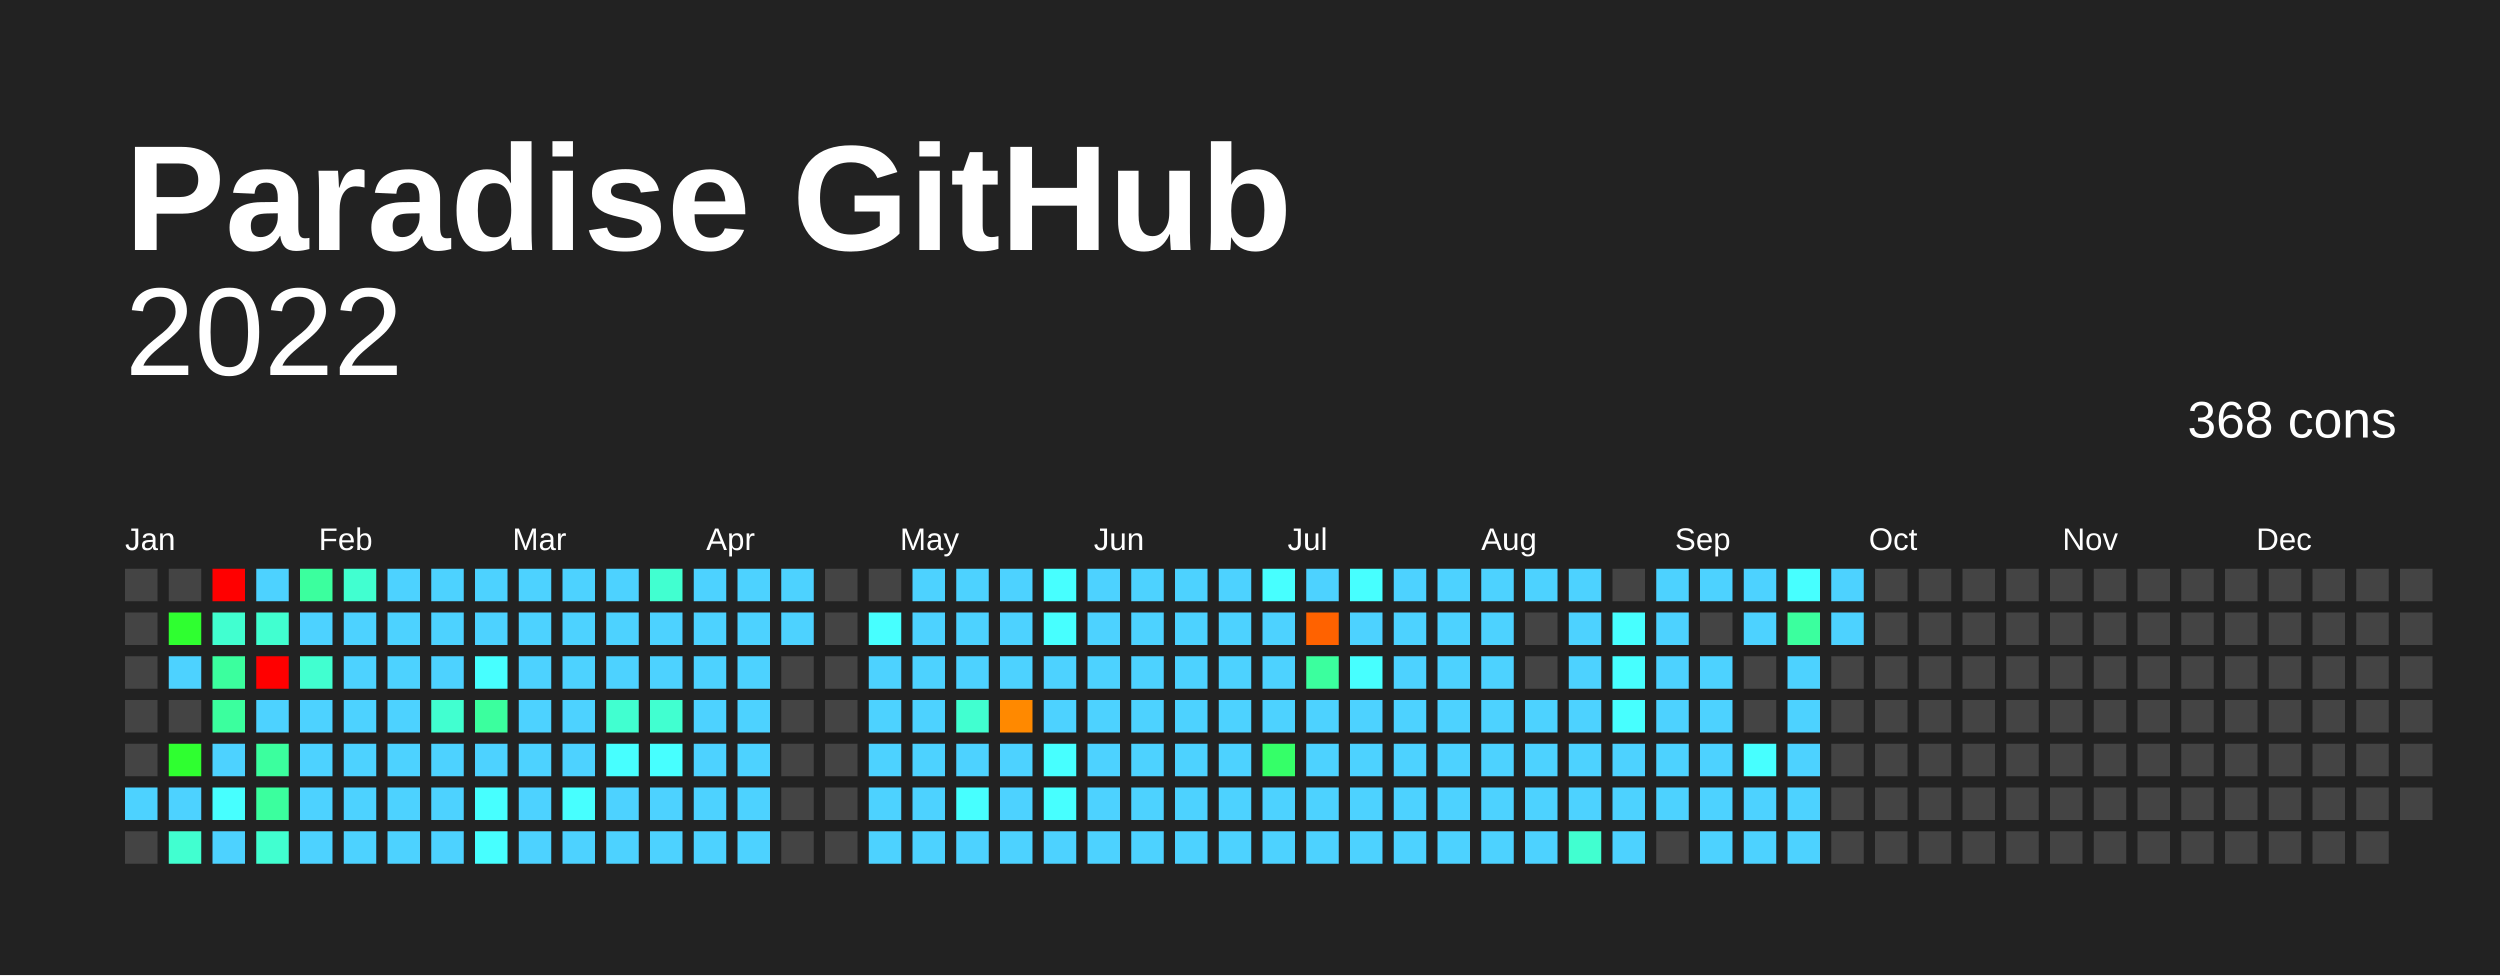
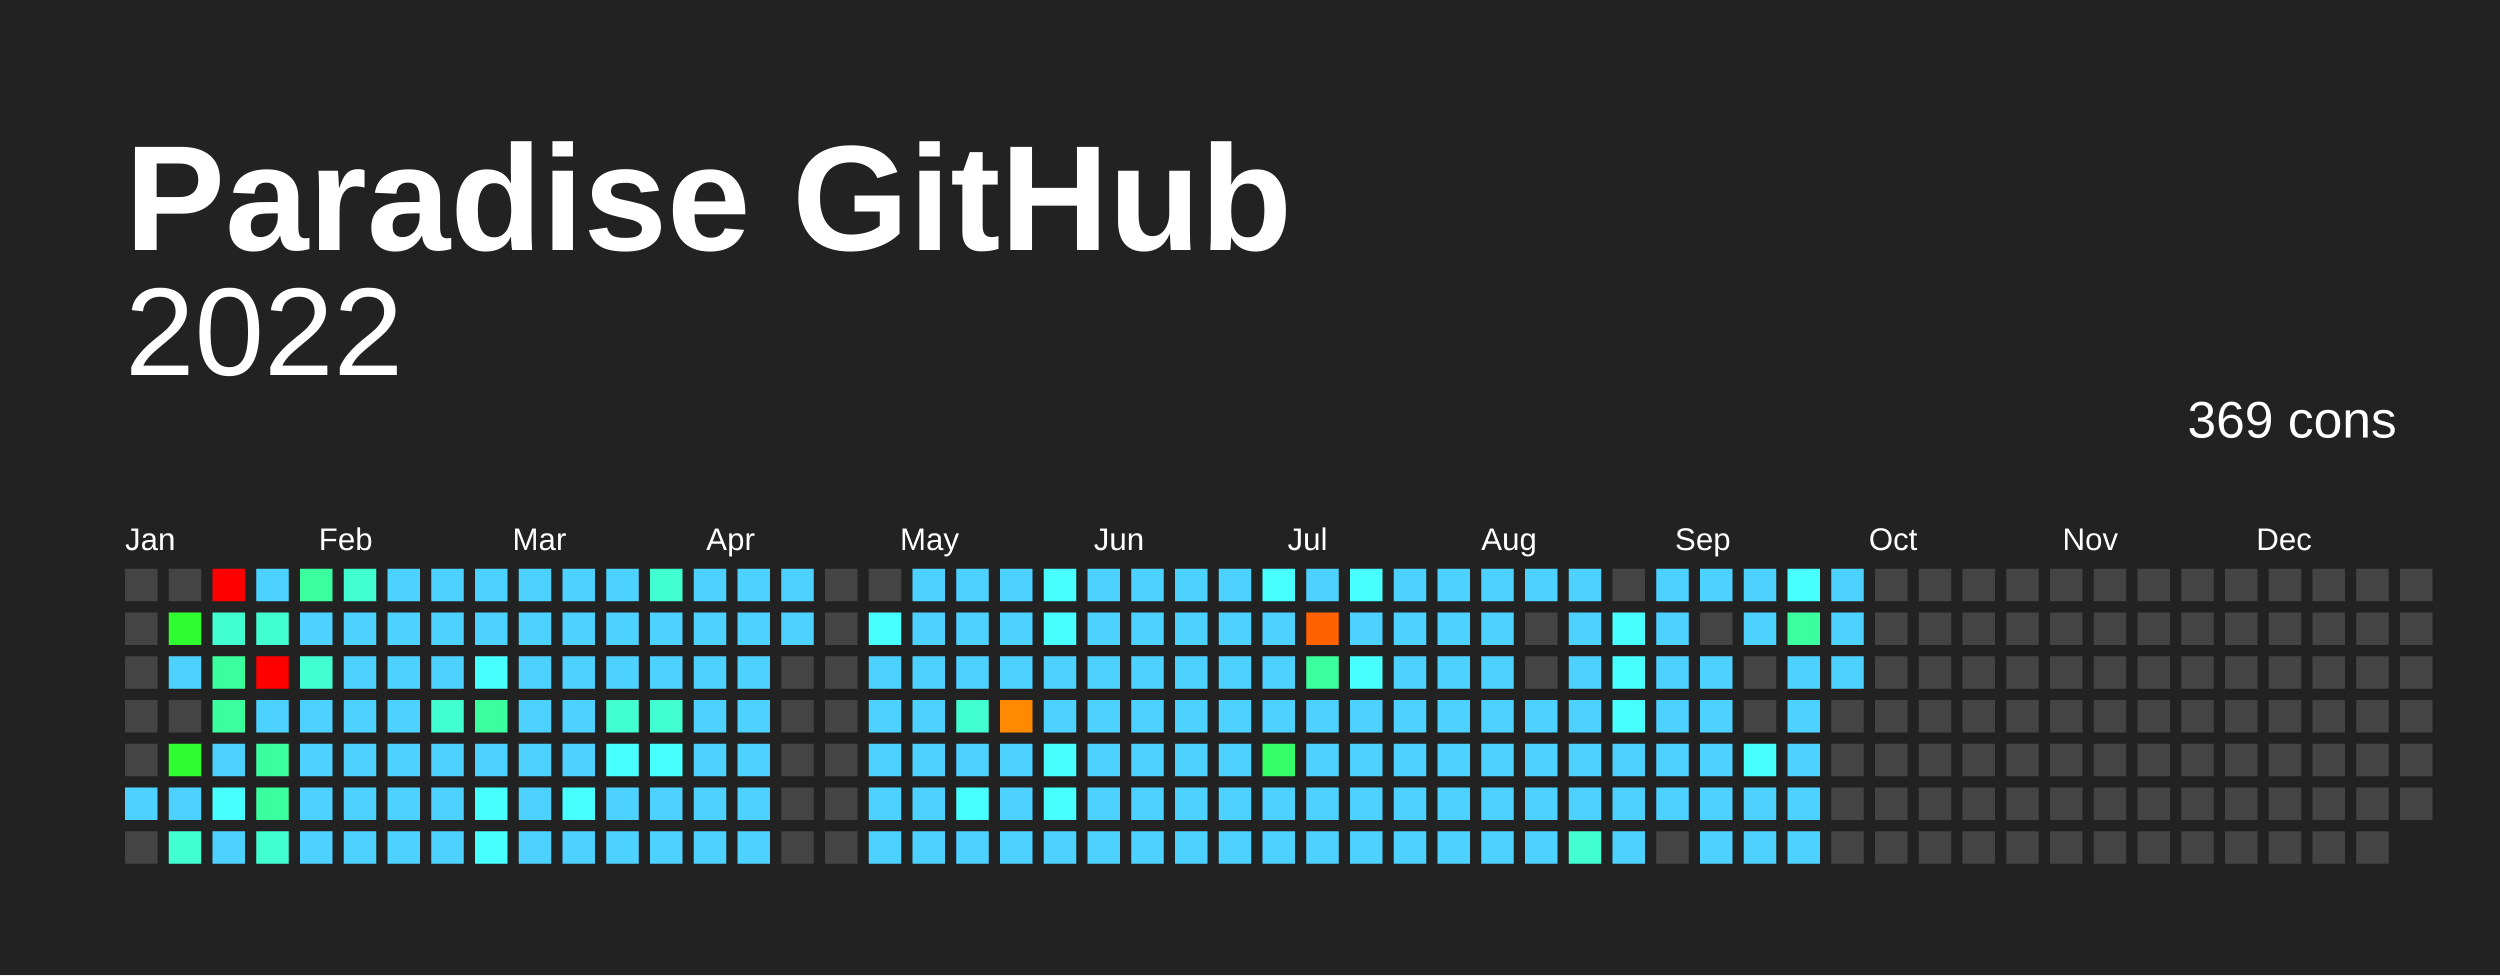
<svg xmlns="http://www.w3.org/2000/svg" baseProfile="full" height="78mm" version="1.1" viewBox="0,0,200,78" width="200mm">
  <defs />
  <rect fill="#222222" height="78" width="200" x="0" y="0" />
  <text fill="#FFFFFF" style="font-size:12px; font-family:Arial; font-weight:bold;" x="10" y="20">Paradise GitHub</text>
  <text alignment-baseline="hanging" fill="#FFFFFF" style="font-size:10.0px; font-family:Arial;" x="10" y="30">2022</text>
-   <text alignment-baseline="hanging" fill="#FFFFFF" style="font-size:4.125px; font-family:Arial;" x="175" y="35">368 cons</text>
+   <text alignment-baseline="hanging" fill="#FFFFFF" style="font-size:4.125px; font-family:Arial;" x="175" y="35">369 cons</text>
  <text fill="#FFFFFF" style="font-size:2.5px; font-family:Arial" x="10.0" y="44">Jan</text>
  <text fill="#FFFFFF" style="font-size:2.5px; font-family:Arial" x="25.5" y="44">Feb</text>
  <text fill="#FFFFFF" style="font-size:2.5px; font-family:Arial" x="41.0" y="44">Mar</text>
  <text fill="#FFFFFF" style="font-size:2.5px; font-family:Arial" x="56.5" y="44">Apr</text>
  <text fill="#FFFFFF" style="font-size:2.5px; font-family:Arial" x="72.0" y="44">May</text>
  <text fill="#FFFFFF" style="font-size:2.5px; font-family:Arial" x="87.5" y="44">Jun</text>
  <text fill="#FFFFFF" style="font-size:2.5px; font-family:Arial" x="103.0" y="44">Jul</text>
  <text fill="#FFFFFF" style="font-size:2.5px; font-family:Arial" x="118.5" y="44">Aug</text>
  <text fill="#FFFFFF" style="font-size:2.5px; font-family:Arial" x="134.0" y="44">Sep</text>
  <text fill="#FFFFFF" style="font-size:2.5px; font-family:Arial" x="149.5" y="44">Oct</text>
  <text fill="#FFFFFF" style="font-size:2.5px; font-family:Arial" x="165.0" y="44">Nov</text>
  <text fill="#FFFFFF" style="font-size:2.5px; font-family:Arial" x="180.5" y="44">Dec</text>
  <rect fill="#444444" height="2.6" width="2.6" x="10.0" y="45.5" />
  <rect fill="#444444" height="2.6" width="2.6" x="10.0" y="49.0" />
  <rect fill="#444444" height="2.6" width="2.6" x="10.0" y="52.5" />
  <rect fill="#444444" height="2.6" width="2.6" x="10.0" y="56.0" />
  <rect fill="#444444" height="2.6" width="2.6" x="10.0" y="59.5" />
  <rect fill="#4dd2ff" height="2.6" width="2.6" x="10.0" y="63.0" />
  <rect fill="#444444" height="2.6" width="2.6" x="10.0" y="66.5" />
  <rect fill="#444444" height="2.6" width="2.6" x="13.5" y="45.5" />
  <rect fill="#2fff30" height="2.6" width="2.6" x="13.5" y="49.0" />
  <rect fill="#4dd2ff" height="2.6" width="2.6" x="13.5" y="52.5" />
  <rect fill="#444444" height="2.6" width="2.6" x="13.5" y="56.0" />
  <rect fill="#2fff30" height="2.6" width="2.6" x="13.5" y="59.5" />
  <rect fill="#4dd2ff" height="2.6" width="2.6" x="13.5" y="63.0" />
  <rect fill="#41ffd0" height="2.6" width="2.6" x="13.5" y="66.5" />
  <rect fill="red" height="2.6" width="2.6" x="17.0" y="45.5" />
  <rect fill="#41ffd0" height="2.6" width="2.6" x="17.0" y="49.0" />
  <rect fill="#3bff9e" height="2.6" width="2.6" x="17.0" y="52.5" />
  <rect fill="#3bff9e" height="2.6" width="2.6" x="17.0" y="56.0" />
  <rect fill="#4dd2ff" height="2.6" width="2.6" x="17.0" y="59.5" />
  <rect fill="#47ffff" height="2.6" width="2.6" x="17.0" y="63.0" />
  <rect fill="#4dd2ff" height="2.6" width="2.6" x="17.0" y="66.5" />
  <rect fill="#4dd2ff" height="2.6" width="2.6" x="20.5" y="45.5" />
  <rect fill="#41ffd0" height="2.6" width="2.6" x="20.5" y="49.0" />
  <rect fill="red" height="2.6" width="2.6" x="20.5" y="52.5" />
  <rect fill="#4dd2ff" height="2.6" width="2.6" x="20.5" y="56.0" />
  <rect fill="#3bff9e" height="2.6" width="2.6" x="20.5" y="59.5" />
  <rect fill="#3bff9e" height="2.6" width="2.6" x="20.5" y="63.0" />
  <rect fill="#41ffd0" height="2.6" width="2.6" x="20.5" y="66.5" />
  <rect fill="#3bff9e" height="2.6" width="2.6" x="24.0" y="45.5" />
  <rect fill="#4dd2ff" height="2.6" width="2.6" x="24.0" y="49.0" />
  <rect fill="#41ffd0" height="2.6" width="2.6" x="24.0" y="52.5" />
  <rect fill="#4dd2ff" height="2.6" width="2.6" x="24.0" y="56.0" />
  <rect fill="#4dd2ff" height="2.6" width="2.6" x="24.0" y="59.5" />
  <rect fill="#4dd2ff" height="2.6" width="2.6" x="24.0" y="63.0" />
  <rect fill="#4dd2ff" height="2.6" width="2.6" x="24.0" y="66.5" />
  <rect fill="#41ffd0" height="2.6" width="2.6" x="27.5" y="45.5" />
  <rect fill="#4dd2ff" height="2.6" width="2.6" x="27.5" y="49.0" />
  <rect fill="#4dd2ff" height="2.6" width="2.6" x="27.5" y="52.5" />
  <rect fill="#4dd2ff" height="2.6" width="2.6" x="27.5" y="56.0" />
  <rect fill="#4dd2ff" height="2.6" width="2.6" x="27.5" y="59.5" />
  <rect fill="#4dd2ff" height="2.6" width="2.6" x="27.5" y="63.0" />
  <rect fill="#4dd2ff" height="2.6" width="2.6" x="27.5" y="66.5" />
  <rect fill="#4dd2ff" height="2.6" width="2.6" x="31.0" y="45.5" />
  <rect fill="#4dd2ff" height="2.6" width="2.6" x="31.0" y="49.0" />
  <rect fill="#4dd2ff" height="2.6" width="2.6" x="31.0" y="52.5" />
  <rect fill="#4dd2ff" height="2.6" width="2.6" x="31.0" y="56.0" />
  <rect fill="#4dd2ff" height="2.6" width="2.6" x="31.0" y="59.5" />
  <rect fill="#4dd2ff" height="2.6" width="2.6" x="31.0" y="63.0" />
  <rect fill="#4dd2ff" height="2.6" width="2.6" x="31.0" y="66.5" />
  <rect fill="#4dd2ff" height="2.6" width="2.6" x="34.5" y="45.5" />
  <rect fill="#4dd2ff" height="2.6" width="2.6" x="34.5" y="49.0" />
  <rect fill="#4dd2ff" height="2.6" width="2.6" x="34.5" y="52.5" />
  <rect fill="#41ffd0" height="2.6" width="2.6" x="34.5" y="56.0" />
  <rect fill="#4dd2ff" height="2.6" width="2.6" x="34.5" y="59.5" />
  <rect fill="#4dd2ff" height="2.6" width="2.6" x="34.5" y="63.0" />
  <rect fill="#4dd2ff" height="2.6" width="2.6" x="34.5" y="66.5" />
  <rect fill="#4dd2ff" height="2.6" width="2.6" x="38.0" y="45.5" />
  <rect fill="#4dd2ff" height="2.6" width="2.6" x="38.0" y="49.0" />
  <rect fill="#47ffff" height="2.6" width="2.6" x="38.0" y="52.5" />
  <rect fill="#3bff9e" height="2.6" width="2.6" x="38.0" y="56.0" />
  <rect fill="#4dd2ff" height="2.6" width="2.6" x="38.0" y="59.5" />
  <rect fill="#47ffff" height="2.6" width="2.6" x="38.0" y="63.0" />
  <rect fill="#47ffff" height="2.6" width="2.6" x="38.0" y="66.5" />
  <rect fill="#4dd2ff" height="2.6" width="2.6" x="41.5" y="45.5" />
  <rect fill="#4dd2ff" height="2.6" width="2.6" x="41.5" y="49.0" />
  <rect fill="#4dd2ff" height="2.6" width="2.6" x="41.5" y="52.5" />
  <rect fill="#4dd2ff" height="2.6" width="2.6" x="41.5" y="56.0" />
  <rect fill="#4dd2ff" height="2.6" width="2.6" x="41.5" y="59.5" />
  <rect fill="#4dd2ff" height="2.6" width="2.6" x="41.5" y="63.0" />
  <rect fill="#4dd2ff" height="2.6" width="2.6" x="41.5" y="66.5" />
  <rect fill="#4dd2ff" height="2.6" width="2.6" x="45.0" y="45.5" />
  <rect fill="#4dd2ff" height="2.6" width="2.6" x="45.0" y="49.0" />
  <rect fill="#4dd2ff" height="2.6" width="2.6" x="45.0" y="52.5" />
  <rect fill="#4dd2ff" height="2.6" width="2.6" x="45.0" y="56.0" />
  <rect fill="#4dd2ff" height="2.6" width="2.6" x="45.0" y="59.5" />
  <rect fill="#47ffff" height="2.6" width="2.6" x="45.0" y="63.0" />
  <rect fill="#4dd2ff" height="2.6" width="2.6" x="45.0" y="66.5" />
  <rect fill="#4dd2ff" height="2.6" width="2.6" x="48.5" y="45.5" />
  <rect fill="#4dd2ff" height="2.6" width="2.6" x="48.5" y="49.0" />
  <rect fill="#4dd2ff" height="2.6" width="2.6" x="48.5" y="52.5" />
  <rect fill="#41ffd0" height="2.6" width="2.6" x="48.5" y="56.0" />
  <rect fill="#47ffff" height="2.6" width="2.6" x="48.5" y="59.5" />
  <rect fill="#4dd2ff" height="2.6" width="2.6" x="48.5" y="63.0" />
  <rect fill="#4dd2ff" height="2.6" width="2.6" x="48.5" y="66.5" />
  <rect fill="#41ffd0" height="2.6" width="2.6" x="52.0" y="45.5" />
  <rect fill="#4dd2ff" height="2.6" width="2.6" x="52.0" y="49.0" />
  <rect fill="#4dd2ff" height="2.6" width="2.6" x="52.0" y="52.5" />
  <rect fill="#41ffd0" height="2.6" width="2.6" x="52.0" y="56.0" />
  <rect fill="#47ffff" height="2.6" width="2.6" x="52.0" y="59.5" />
  <rect fill="#4dd2ff" height="2.6" width="2.6" x="52.0" y="63.0" />
  <rect fill="#4dd2ff" height="2.6" width="2.6" x="52.0" y="66.5" />
  <rect fill="#4dd2ff" height="2.6" width="2.6" x="55.5" y="45.5" />
  <rect fill="#4dd2ff" height="2.6" width="2.6" x="55.5" y="49.0" />
  <rect fill="#4dd2ff" height="2.6" width="2.6" x="55.5" y="52.5" />
  <rect fill="#4dd2ff" height="2.6" width="2.6" x="55.5" y="56.0" />
  <rect fill="#4dd2ff" height="2.6" width="2.6" x="55.5" y="59.5" />
  <rect fill="#4dd2ff" height="2.6" width="2.6" x="55.5" y="63.0" />
  <rect fill="#4dd2ff" height="2.6" width="2.6" x="55.5" y="66.5" />
  <rect fill="#4dd2ff" height="2.6" width="2.6" x="59.0" y="45.5" />
  <rect fill="#4dd2ff" height="2.6" width="2.6" x="59.0" y="49.0" />
  <rect fill="#4dd2ff" height="2.6" width="2.6" x="59.0" y="52.5" />
  <rect fill="#4dd2ff" height="2.6" width="2.6" x="59.0" y="56.0" />
  <rect fill="#4dd2ff" height="2.6" width="2.6" x="59.0" y="59.5" />
  <rect fill="#4dd2ff" height="2.6" width="2.6" x="59.0" y="63.0" />
  <rect fill="#4dd2ff" height="2.6" width="2.6" x="59.0" y="66.5" />
  <rect fill="#4dd2ff" height="2.6" width="2.6" x="62.5" y="45.5" />
  <rect fill="#4dd2ff" height="2.6" width="2.6" x="62.5" y="49.0" />
  <rect fill="#444444" height="2.6" width="2.6" x="62.5" y="52.5" />
  <rect fill="#444444" height="2.6" width="2.6" x="62.5" y="56.0" />
  <rect fill="#444444" height="2.6" width="2.6" x="62.5" y="59.5" />
  <rect fill="#444444" height="2.6" width="2.6" x="62.5" y="63.0" />
  <rect fill="#444444" height="2.6" width="2.6" x="62.5" y="66.5" />
  <rect fill="#444444" height="2.6" width="2.6" x="66.0" y="45.5" />
  <rect fill="#444444" height="2.6" width="2.6" x="66.0" y="49.0" />
  <rect fill="#444444" height="2.6" width="2.6" x="66.0" y="52.5" />
  <rect fill="#444444" height="2.6" width="2.6" x="66.0" y="56.0" />
  <rect fill="#444444" height="2.6" width="2.6" x="66.0" y="59.5" />
  <rect fill="#444444" height="2.6" width="2.6" x="66.0" y="63.0" />
  <rect fill="#444444" height="2.6" width="2.6" x="66.0" y="66.5" />
  <rect fill="#444444" height="2.6" width="2.6" x="69.5" y="45.5" />
  <rect fill="#47ffff" height="2.6" width="2.6" x="69.5" y="49.0" />
  <rect fill="#4dd2ff" height="2.6" width="2.6" x="69.5" y="52.5" />
  <rect fill="#4dd2ff" height="2.6" width="2.6" x="69.5" y="56.0" />
  <rect fill="#4dd2ff" height="2.6" width="2.6" x="69.5" y="59.5" />
  <rect fill="#4dd2ff" height="2.6" width="2.6" x="69.5" y="63.0" />
  <rect fill="#4dd2ff" height="2.6" width="2.6" x="69.5" y="66.5" />
  <rect fill="#4dd2ff" height="2.6" width="2.6" x="73.0" y="45.5" />
  <rect fill="#4dd2ff" height="2.6" width="2.6" x="73.0" y="49.0" />
  <rect fill="#4dd2ff" height="2.6" width="2.6" x="73.0" y="52.5" />
  <rect fill="#4dd2ff" height="2.6" width="2.6" x="73.0" y="56.0" />
  <rect fill="#4dd2ff" height="2.6" width="2.6" x="73.0" y="59.5" />
  <rect fill="#4dd2ff" height="2.6" width="2.6" x="73.0" y="63.0" />
  <rect fill="#4dd2ff" height="2.6" width="2.6" x="73.0" y="66.5" />
  <rect fill="#4dd2ff" height="2.6" width="2.6" x="76.5" y="45.5" />
  <rect fill="#4dd2ff" height="2.6" width="2.6" x="76.5" y="49.0" />
  <rect fill="#4dd2ff" height="2.6" width="2.6" x="76.5" y="52.5" />
  <rect fill="#41ffd0" height="2.6" width="2.6" x="76.5" y="56.0" />
  <rect fill="#4dd2ff" height="2.6" width="2.6" x="76.5" y="59.5" />
  <rect fill="#47ffff" height="2.6" width="2.6" x="76.5" y="63.0" />
  <rect fill="#4dd2ff" height="2.6" width="2.6" x="76.5" y="66.5" />
  <rect fill="#4dd2ff" height="2.6" width="2.6" x="80.0" y="45.5" />
  <rect fill="#4dd2ff" height="2.6" width="2.6" x="80.0" y="49.0" />
  <rect fill="#4dd2ff" height="2.6" width="2.6" x="80.0" y="52.5" />
  <rect fill="#ff8900" height="2.6" width="2.6" x="80.0" y="56.0" />
  <rect fill="#4dd2ff" height="2.6" width="2.6" x="80.0" y="59.5" />
  <rect fill="#4dd2ff" height="2.6" width="2.6" x="80.0" y="63.0" />
  <rect fill="#4dd2ff" height="2.6" width="2.6" x="80.0" y="66.5" />
  <rect fill="#47ffff" height="2.6" width="2.6" x="83.5" y="45.5" />
  <rect fill="#47ffff" height="2.6" width="2.6" x="83.5" y="49.0" />
  <rect fill="#4dd2ff" height="2.6" width="2.6" x="83.5" y="52.5" />
  <rect fill="#4dd2ff" height="2.6" width="2.6" x="83.5" y="56.0" />
  <rect fill="#47ffff" height="2.6" width="2.6" x="83.5" y="59.5" />
  <rect fill="#47ffff" height="2.6" width="2.6" x="83.5" y="63.0" />
  <rect fill="#4dd2ff" height="2.6" width="2.6" x="83.5" y="66.5" />
  <rect fill="#4dd2ff" height="2.6" width="2.6" x="87.0" y="45.5" />
  <rect fill="#4dd2ff" height="2.6" width="2.6" x="87.0" y="49.0" />
  <rect fill="#4dd2ff" height="2.6" width="2.6" x="87.0" y="52.5" />
  <rect fill="#4dd2ff" height="2.6" width="2.6" x="87.0" y="56.0" />
  <rect fill="#4dd2ff" height="2.6" width="2.6" x="87.0" y="59.5" />
  <rect fill="#4dd2ff" height="2.6" width="2.6" x="87.0" y="63.0" />
  <rect fill="#4dd2ff" height="2.6" width="2.6" x="87.0" y="66.5" />
  <rect fill="#4dd2ff" height="2.6" width="2.6" x="90.5" y="45.5" />
  <rect fill="#4dd2ff" height="2.6" width="2.6" x="90.5" y="49.0" />
  <rect fill="#4dd2ff" height="2.6" width="2.6" x="90.5" y="52.5" />
  <rect fill="#4dd2ff" height="2.6" width="2.6" x="90.5" y="56.0" />
  <rect fill="#4dd2ff" height="2.6" width="2.6" x="90.5" y="59.5" />
  <rect fill="#4dd2ff" height="2.6" width="2.6" x="90.5" y="63.0" />
  <rect fill="#4dd2ff" height="2.6" width="2.6" x="90.5" y="66.5" />
  <rect fill="#4dd2ff" height="2.6" width="2.6" x="94.0" y="45.5" />
  <rect fill="#4dd2ff" height="2.6" width="2.6" x="94.0" y="49.0" />
  <rect fill="#4dd2ff" height="2.6" width="2.6" x="94.0" y="52.5" />
  <rect fill="#4dd2ff" height="2.6" width="2.6" x="94.0" y="56.0" />
  <rect fill="#4dd2ff" height="2.6" width="2.6" x="94.0" y="59.5" />
  <rect fill="#4dd2ff" height="2.6" width="2.6" x="94.0" y="63.0" />
  <rect fill="#4dd2ff" height="2.6" width="2.6" x="94.0" y="66.5" />
  <rect fill="#4dd2ff" height="2.6" width="2.6" x="97.5" y="45.5" />
  <rect fill="#4dd2ff" height="2.6" width="2.6" x="97.5" y="49.0" />
  <rect fill="#4dd2ff" height="2.6" width="2.6" x="97.5" y="52.5" />
  <rect fill="#4dd2ff" height="2.6" width="2.6" x="97.5" y="56.0" />
  <rect fill="#4dd2ff" height="2.6" width="2.6" x="97.5" y="59.5" />
  <rect fill="#4dd2ff" height="2.6" width="2.6" x="97.5" y="63.0" />
  <rect fill="#4dd2ff" height="2.6" width="2.6" x="97.5" y="66.5" />
  <rect fill="#47ffff" height="2.6" width="2.6" x="101.0" y="45.5" />
  <rect fill="#4dd2ff" height="2.6" width="2.6" x="101.0" y="49.0" />
  <rect fill="#4dd2ff" height="2.6" width="2.6" x="101.0" y="52.5" />
  <rect fill="#4dd2ff" height="2.6" width="2.6" x="101.0" y="56.0" />
  <rect fill="#35ff68" height="2.6" width="2.6" x="101.0" y="59.5" />
  <rect fill="#4dd2ff" height="2.6" width="2.6" x="101.0" y="63.0" />
  <rect fill="#4dd2ff" height="2.6" width="2.6" x="101.0" y="66.5" />
  <rect fill="#4dd2ff" height="2.6" width="2.6" x="104.5" y="45.5" />
  <rect fill="#ff6200" height="2.6" width="2.6" x="104.5" y="49.0" />
  <rect fill="#3bff9e" height="2.6" width="2.6" x="104.5" y="52.5" />
  <rect fill="#4dd2ff" height="2.6" width="2.6" x="104.5" y="56.0" />
  <rect fill="#4dd2ff" height="2.6" width="2.6" x="104.5" y="59.5" />
  <rect fill="#4dd2ff" height="2.6" width="2.6" x="104.5" y="63.0" />
  <rect fill="#4dd2ff" height="2.6" width="2.6" x="104.5" y="66.5" />
  <rect fill="#47ffff" height="2.6" width="2.6" x="108.0" y="45.5" />
  <rect fill="#4dd2ff" height="2.6" width="2.6" x="108.0" y="49.0" />
  <rect fill="#47ffff" height="2.6" width="2.6" x="108.0" y="52.5" />
  <rect fill="#4dd2ff" height="2.6" width="2.6" x="108.0" y="56.0" />
  <rect fill="#4dd2ff" height="2.6" width="2.6" x="108.0" y="59.5" />
  <rect fill="#4dd2ff" height="2.6" width="2.6" x="108.0" y="63.0" />
  <rect fill="#4dd2ff" height="2.6" width="2.6" x="108.0" y="66.5" />
  <rect fill="#4dd2ff" height="2.6" width="2.6" x="111.5" y="45.5" />
  <rect fill="#4dd2ff" height="2.6" width="2.6" x="111.5" y="49.0" />
  <rect fill="#4dd2ff" height="2.6" width="2.6" x="111.5" y="52.5" />
  <rect fill="#4dd2ff" height="2.6" width="2.6" x="111.5" y="56.0" />
  <rect fill="#4dd2ff" height="2.6" width="2.6" x="111.5" y="59.5" />
  <rect fill="#4dd2ff" height="2.6" width="2.6" x="111.5" y="63.0" />
  <rect fill="#4dd2ff" height="2.6" width="2.6" x="111.5" y="66.5" />
  <rect fill="#4dd2ff" height="2.6" width="2.6" x="115.0" y="45.5" />
  <rect fill="#4dd2ff" height="2.6" width="2.6" x="115.0" y="49.0" />
  <rect fill="#4dd2ff" height="2.6" width="2.6" x="115.0" y="52.5" />
  <rect fill="#4dd2ff" height="2.6" width="2.6" x="115.0" y="56.0" />
  <rect fill="#4dd2ff" height="2.6" width="2.6" x="115.0" y="59.5" />
  <rect fill="#4dd2ff" height="2.6" width="2.6" x="115.0" y="63.0" />
  <rect fill="#4dd2ff" height="2.6" width="2.6" x="115.0" y="66.5" />
  <rect fill="#4dd2ff" height="2.6" width="2.6" x="118.5" y="45.5" />
  <rect fill="#4dd2ff" height="2.6" width="2.6" x="118.5" y="49.0" />
  <rect fill="#4dd2ff" height="2.6" width="2.6" x="118.5" y="52.5" />
  <rect fill="#4dd2ff" height="2.6" width="2.6" x="118.5" y="56.0" />
  <rect fill="#4dd2ff" height="2.6" width="2.6" x="118.5" y="59.5" />
  <rect fill="#4dd2ff" height="2.6" width="2.6" x="118.5" y="63.0" />
  <rect fill="#4dd2ff" height="2.6" width="2.6" x="118.5" y="66.5" />
  <rect fill="#4dd2ff" height="2.6" width="2.6" x="122.0" y="45.5" />
  <rect fill="#444444" height="2.6" width="2.6" x="122.0" y="49.0" />
  <rect fill="#444444" height="2.6" width="2.6" x="122.0" y="52.5" />
  <rect fill="#4dd2ff" height="2.6" width="2.6" x="122.0" y="56.0" />
  <rect fill="#4dd2ff" height="2.6" width="2.6" x="122.0" y="59.5" />
  <rect fill="#4dd2ff" height="2.6" width="2.6" x="122.0" y="63.0" />
  <rect fill="#4dd2ff" height="2.6" width="2.6" x="122.0" y="66.5" />
  <rect fill="#4dd2ff" height="2.6" width="2.6" x="125.5" y="45.5" />
  <rect fill="#4dd2ff" height="2.6" width="2.6" x="125.5" y="49.0" />
  <rect fill="#4dd2ff" height="2.6" width="2.6" x="125.5" y="52.5" />
  <rect fill="#4dd2ff" height="2.6" width="2.6" x="125.5" y="56.0" />
  <rect fill="#4dd2ff" height="2.6" width="2.6" x="125.5" y="59.5" />
  <rect fill="#4dd2ff" height="2.6" width="2.6" x="125.5" y="63.0" />
  <rect fill="#41ffd0" height="2.6" width="2.6" x="125.5" y="66.5" />
  <rect fill="#444444" height="2.6" width="2.6" x="129.0" y="45.5" />
  <rect fill="#47ffff" height="2.6" width="2.6" x="129.0" y="49.0" />
  <rect fill="#47ffff" height="2.6" width="2.6" x="129.0" y="52.5" />
  <rect fill="#47ffff" height="2.6" width="2.6" x="129.0" y="56.0" />
  <rect fill="#4dd2ff" height="2.6" width="2.6" x="129.0" y="59.5" />
  <rect fill="#4dd2ff" height="2.6" width="2.6" x="129.0" y="63.0" />
  <rect fill="#4dd2ff" height="2.6" width="2.6" x="129.0" y="66.5" />
  <rect fill="#4dd2ff" height="2.6" width="2.6" x="132.5" y="45.5" />
  <rect fill="#4dd2ff" height="2.6" width="2.6" x="132.5" y="49.0" />
  <rect fill="#4dd2ff" height="2.6" width="2.6" x="132.5" y="52.5" />
  <rect fill="#4dd2ff" height="2.6" width="2.6" x="132.5" y="56.0" />
  <rect fill="#4dd2ff" height="2.6" width="2.6" x="132.5" y="59.5" />
  <rect fill="#4dd2ff" height="2.6" width="2.6" x="132.5" y="63.0" />
  <rect fill="#444444" height="2.6" width="2.6" x="132.5" y="66.5" />
  <rect fill="#4dd2ff" height="2.6" width="2.6" x="136.0" y="45.5" />
  <rect fill="#444444" height="2.6" width="2.6" x="136.0" y="49.0" />
  <rect fill="#4dd2ff" height="2.6" width="2.6" x="136.0" y="52.5" />
  <rect fill="#4dd2ff" height="2.6" width="2.6" x="136.0" y="56.0" />
  <rect fill="#4dd2ff" height="2.6" width="2.6" x="136.0" y="59.5" />
  <rect fill="#4dd2ff" height="2.6" width="2.6" x="136.0" y="63.0" />
  <rect fill="#4dd2ff" height="2.6" width="2.6" x="136.0" y="66.5" />
  <rect fill="#4dd2ff" height="2.6" width="2.6" x="139.5" y="45.5" />
  <rect fill="#4dd2ff" height="2.6" width="2.6" x="139.5" y="49.0" />
  <rect fill="#444444" height="2.6" width="2.6" x="139.5" y="52.5" />
  <rect fill="#444444" height="2.6" width="2.6" x="139.5" y="56.0" />
  <rect fill="#47ffff" height="2.6" width="2.6" x="139.5" y="59.5" />
  <rect fill="#4dd2ff" height="2.6" width="2.6" x="139.5" y="63.0" />
  <rect fill="#4dd2ff" height="2.6" width="2.6" x="139.5" y="66.5" />
  <rect fill="#47ffff" height="2.6" width="2.6" x="143.0" y="45.5" />
  <rect fill="#3bff9e" height="2.6" width="2.6" x="143.0" y="49.0" />
  <rect fill="#4dd2ff" height="2.6" width="2.6" x="143.0" y="52.5" />
  <rect fill="#4dd2ff" height="2.6" width="2.6" x="143.0" y="56.0" />
  <rect fill="#4dd2ff" height="2.6" width="2.6" x="143.0" y="59.5" />
  <rect fill="#4dd2ff" height="2.6" width="2.6" x="143.0" y="63.0" />
  <rect fill="#4dd2ff" height="2.6" width="2.6" x="143.0" y="66.5" />
  <rect fill="#4dd2ff" height="2.6" width="2.6" x="146.5" y="45.5" />
  <rect fill="#4dd2ff" height="2.6" width="2.6" x="146.5" y="49.0" />
-   <rect fill="#444444" height="2.6" width="2.6" x="146.5" y="52.5" />
+   <rect fill="#4dd2ff" height="2.6" width="2.6" x="146.5" y="52.5" />
  <rect fill="#444444" height="2.6" width="2.6" x="146.5" y="56.0" />
  <rect fill="#444444" height="2.6" width="2.6" x="146.5" y="59.5" />
  <rect fill="#444444" height="2.6" width="2.6" x="146.5" y="63.0" />
  <rect fill="#444444" height="2.6" width="2.6" x="146.5" y="66.5" />
  <rect fill="#444444" height="2.6" width="2.6" x="150.0" y="45.5" />
  <rect fill="#444444" height="2.6" width="2.6" x="150.0" y="49.0" />
  <rect fill="#444444" height="2.6" width="2.6" x="150.0" y="52.5" />
  <rect fill="#444444" height="2.6" width="2.6" x="150.0" y="56.0" />
  <rect fill="#444444" height="2.6" width="2.6" x="150.0" y="59.5" />
  <rect fill="#444444" height="2.6" width="2.6" x="150.0" y="63.0" />
  <rect fill="#444444" height="2.6" width="2.6" x="150.0" y="66.5" />
  <rect fill="#444444" height="2.6" width="2.6" x="153.5" y="45.5" />
  <rect fill="#444444" height="2.6" width="2.6" x="153.5" y="49.0" />
  <rect fill="#444444" height="2.6" width="2.6" x="153.5" y="52.5" />
  <rect fill="#444444" height="2.6" width="2.6" x="153.5" y="56.0" />
  <rect fill="#444444" height="2.6" width="2.6" x="153.5" y="59.5" />
  <rect fill="#444444" height="2.6" width="2.6" x="153.5" y="63.0" />
  <rect fill="#444444" height="2.6" width="2.6" x="153.5" y="66.5" />
  <rect fill="#444444" height="2.6" width="2.6" x="157.0" y="45.5" />
  <rect fill="#444444" height="2.6" width="2.6" x="157.0" y="49.0" />
  <rect fill="#444444" height="2.6" width="2.6" x="157.0" y="52.5" />
  <rect fill="#444444" height="2.6" width="2.6" x="157.0" y="56.0" />
  <rect fill="#444444" height="2.6" width="2.6" x="157.0" y="59.5" />
  <rect fill="#444444" height="2.6" width="2.6" x="157.0" y="63.0" />
  <rect fill="#444444" height="2.6" width="2.6" x="157.0" y="66.5" />
  <rect fill="#444444" height="2.6" width="2.6" x="160.5" y="45.5" />
  <rect fill="#444444" height="2.6" width="2.6" x="160.5" y="49.0" />
  <rect fill="#444444" height="2.6" width="2.6" x="160.5" y="52.5" />
  <rect fill="#444444" height="2.6" width="2.6" x="160.5" y="56.0" />
  <rect fill="#444444" height="2.6" width="2.6" x="160.5" y="59.5" />
  <rect fill="#444444" height="2.6" width="2.6" x="160.5" y="63.0" />
  <rect fill="#444444" height="2.6" width="2.6" x="160.5" y="66.5" />
  <rect fill="#444444" height="2.6" width="2.6" x="164.0" y="45.5" />
  <rect fill="#444444" height="2.6" width="2.6" x="164.0" y="49.0" />
  <rect fill="#444444" height="2.6" width="2.6" x="164.0" y="52.5" />
  <rect fill="#444444" height="2.6" width="2.6" x="164.0" y="56.0" />
  <rect fill="#444444" height="2.6" width="2.6" x="164.0" y="59.5" />
  <rect fill="#444444" height="2.6" width="2.6" x="164.0" y="63.0" />
  <rect fill="#444444" height="2.6" width="2.6" x="164.0" y="66.5" />
  <rect fill="#444444" height="2.6" width="2.6" x="167.5" y="45.5" />
  <rect fill="#444444" height="2.6" width="2.6" x="167.5" y="49.0" />
  <rect fill="#444444" height="2.6" width="2.6" x="167.5" y="52.5" />
  <rect fill="#444444" height="2.6" width="2.6" x="167.5" y="56.0" />
  <rect fill="#444444" height="2.6" width="2.6" x="167.5" y="59.5" />
  <rect fill="#444444" height="2.6" width="2.6" x="167.5" y="63.0" />
  <rect fill="#444444" height="2.6" width="2.6" x="167.5" y="66.5" />
  <rect fill="#444444" height="2.6" width="2.6" x="171.0" y="45.5" />
  <rect fill="#444444" height="2.6" width="2.6" x="171.0" y="49.0" />
  <rect fill="#444444" height="2.6" width="2.6" x="171.0" y="52.5" />
  <rect fill="#444444" height="2.6" width="2.6" x="171.0" y="56.0" />
  <rect fill="#444444" height="2.6" width="2.6" x="171.0" y="59.5" />
  <rect fill="#444444" height="2.6" width="2.6" x="171.0" y="63.0" />
  <rect fill="#444444" height="2.6" width="2.6" x="171.0" y="66.5" />
  <rect fill="#444444" height="2.6" width="2.6" x="174.5" y="45.5" />
  <rect fill="#444444" height="2.6" width="2.6" x="174.5" y="49.0" />
  <rect fill="#444444" height="2.6" width="2.6" x="174.5" y="52.5" />
  <rect fill="#444444" height="2.6" width="2.6" x="174.5" y="56.0" />
  <rect fill="#444444" height="2.6" width="2.6" x="174.5" y="59.5" />
  <rect fill="#444444" height="2.6" width="2.6" x="174.5" y="63.0" />
  <rect fill="#444444" height="2.6" width="2.6" x="174.5" y="66.5" />
  <rect fill="#444444" height="2.6" width="2.6" x="178.0" y="45.5" />
  <rect fill="#444444" height="2.6" width="2.6" x="178.0" y="49.0" />
  <rect fill="#444444" height="2.6" width="2.6" x="178.0" y="52.5" />
  <rect fill="#444444" height="2.6" width="2.6" x="178.0" y="56.0" />
  <rect fill="#444444" height="2.6" width="2.6" x="178.0" y="59.5" />
  <rect fill="#444444" height="2.6" width="2.6" x="178.0" y="63.0" />
  <rect fill="#444444" height="2.6" width="2.6" x="178.0" y="66.5" />
  <rect fill="#444444" height="2.6" width="2.6" x="181.5" y="45.5" />
  <rect fill="#444444" height="2.6" width="2.6" x="181.5" y="49.0" />
  <rect fill="#444444" height="2.6" width="2.6" x="181.5" y="52.5" />
  <rect fill="#444444" height="2.6" width="2.6" x="181.5" y="56.0" />
  <rect fill="#444444" height="2.6" width="2.6" x="181.5" y="59.5" />
  <rect fill="#444444" height="2.6" width="2.6" x="181.5" y="63.0" />
  <rect fill="#444444" height="2.6" width="2.6" x="181.5" y="66.5" />
  <rect fill="#444444" height="2.6" width="2.6" x="185.0" y="45.5" />
  <rect fill="#444444" height="2.6" width="2.6" x="185.0" y="49.0" />
  <rect fill="#444444" height="2.6" width="2.6" x="185.0" y="52.5" />
  <rect fill="#444444" height="2.6" width="2.6" x="185.0" y="56.0" />
  <rect fill="#444444" height="2.6" width="2.6" x="185.0" y="59.5" />
  <rect fill="#444444" height="2.6" width="2.6" x="185.0" y="63.0" />
  <rect fill="#444444" height="2.6" width="2.6" x="185.0" y="66.5" />
  <rect fill="#444444" height="2.6" width="2.6" x="188.5" y="45.5" />
  <rect fill="#444444" height="2.6" width="2.6" x="188.5" y="49.0" />
  <rect fill="#444444" height="2.6" width="2.6" x="188.5" y="52.5" />
  <rect fill="#444444" height="2.6" width="2.6" x="188.5" y="56.0" />
  <rect fill="#444444" height="2.6" width="2.6" x="188.5" y="59.5" />
  <rect fill="#444444" height="2.6" width="2.6" x="188.5" y="63.0" />
  <rect fill="#444444" height="2.6" width="2.6" x="188.5" y="66.5" />
  <rect fill="#444444" height="2.6" width="2.6" x="192.0" y="45.5" />
  <rect fill="#444444" height="2.6" width="2.6" x="192.0" y="49.0" />
  <rect fill="#444444" height="2.6" width="2.6" x="192.0" y="52.5" />
  <rect fill="#444444" height="2.6" width="2.6" x="192.0" y="56.0" />
  <rect fill="#444444" height="2.6" width="2.6" x="192.0" y="59.5" />
  <rect fill="#444444" height="2.6" width="2.6" x="192.0" y="63.0" />
</svg>
